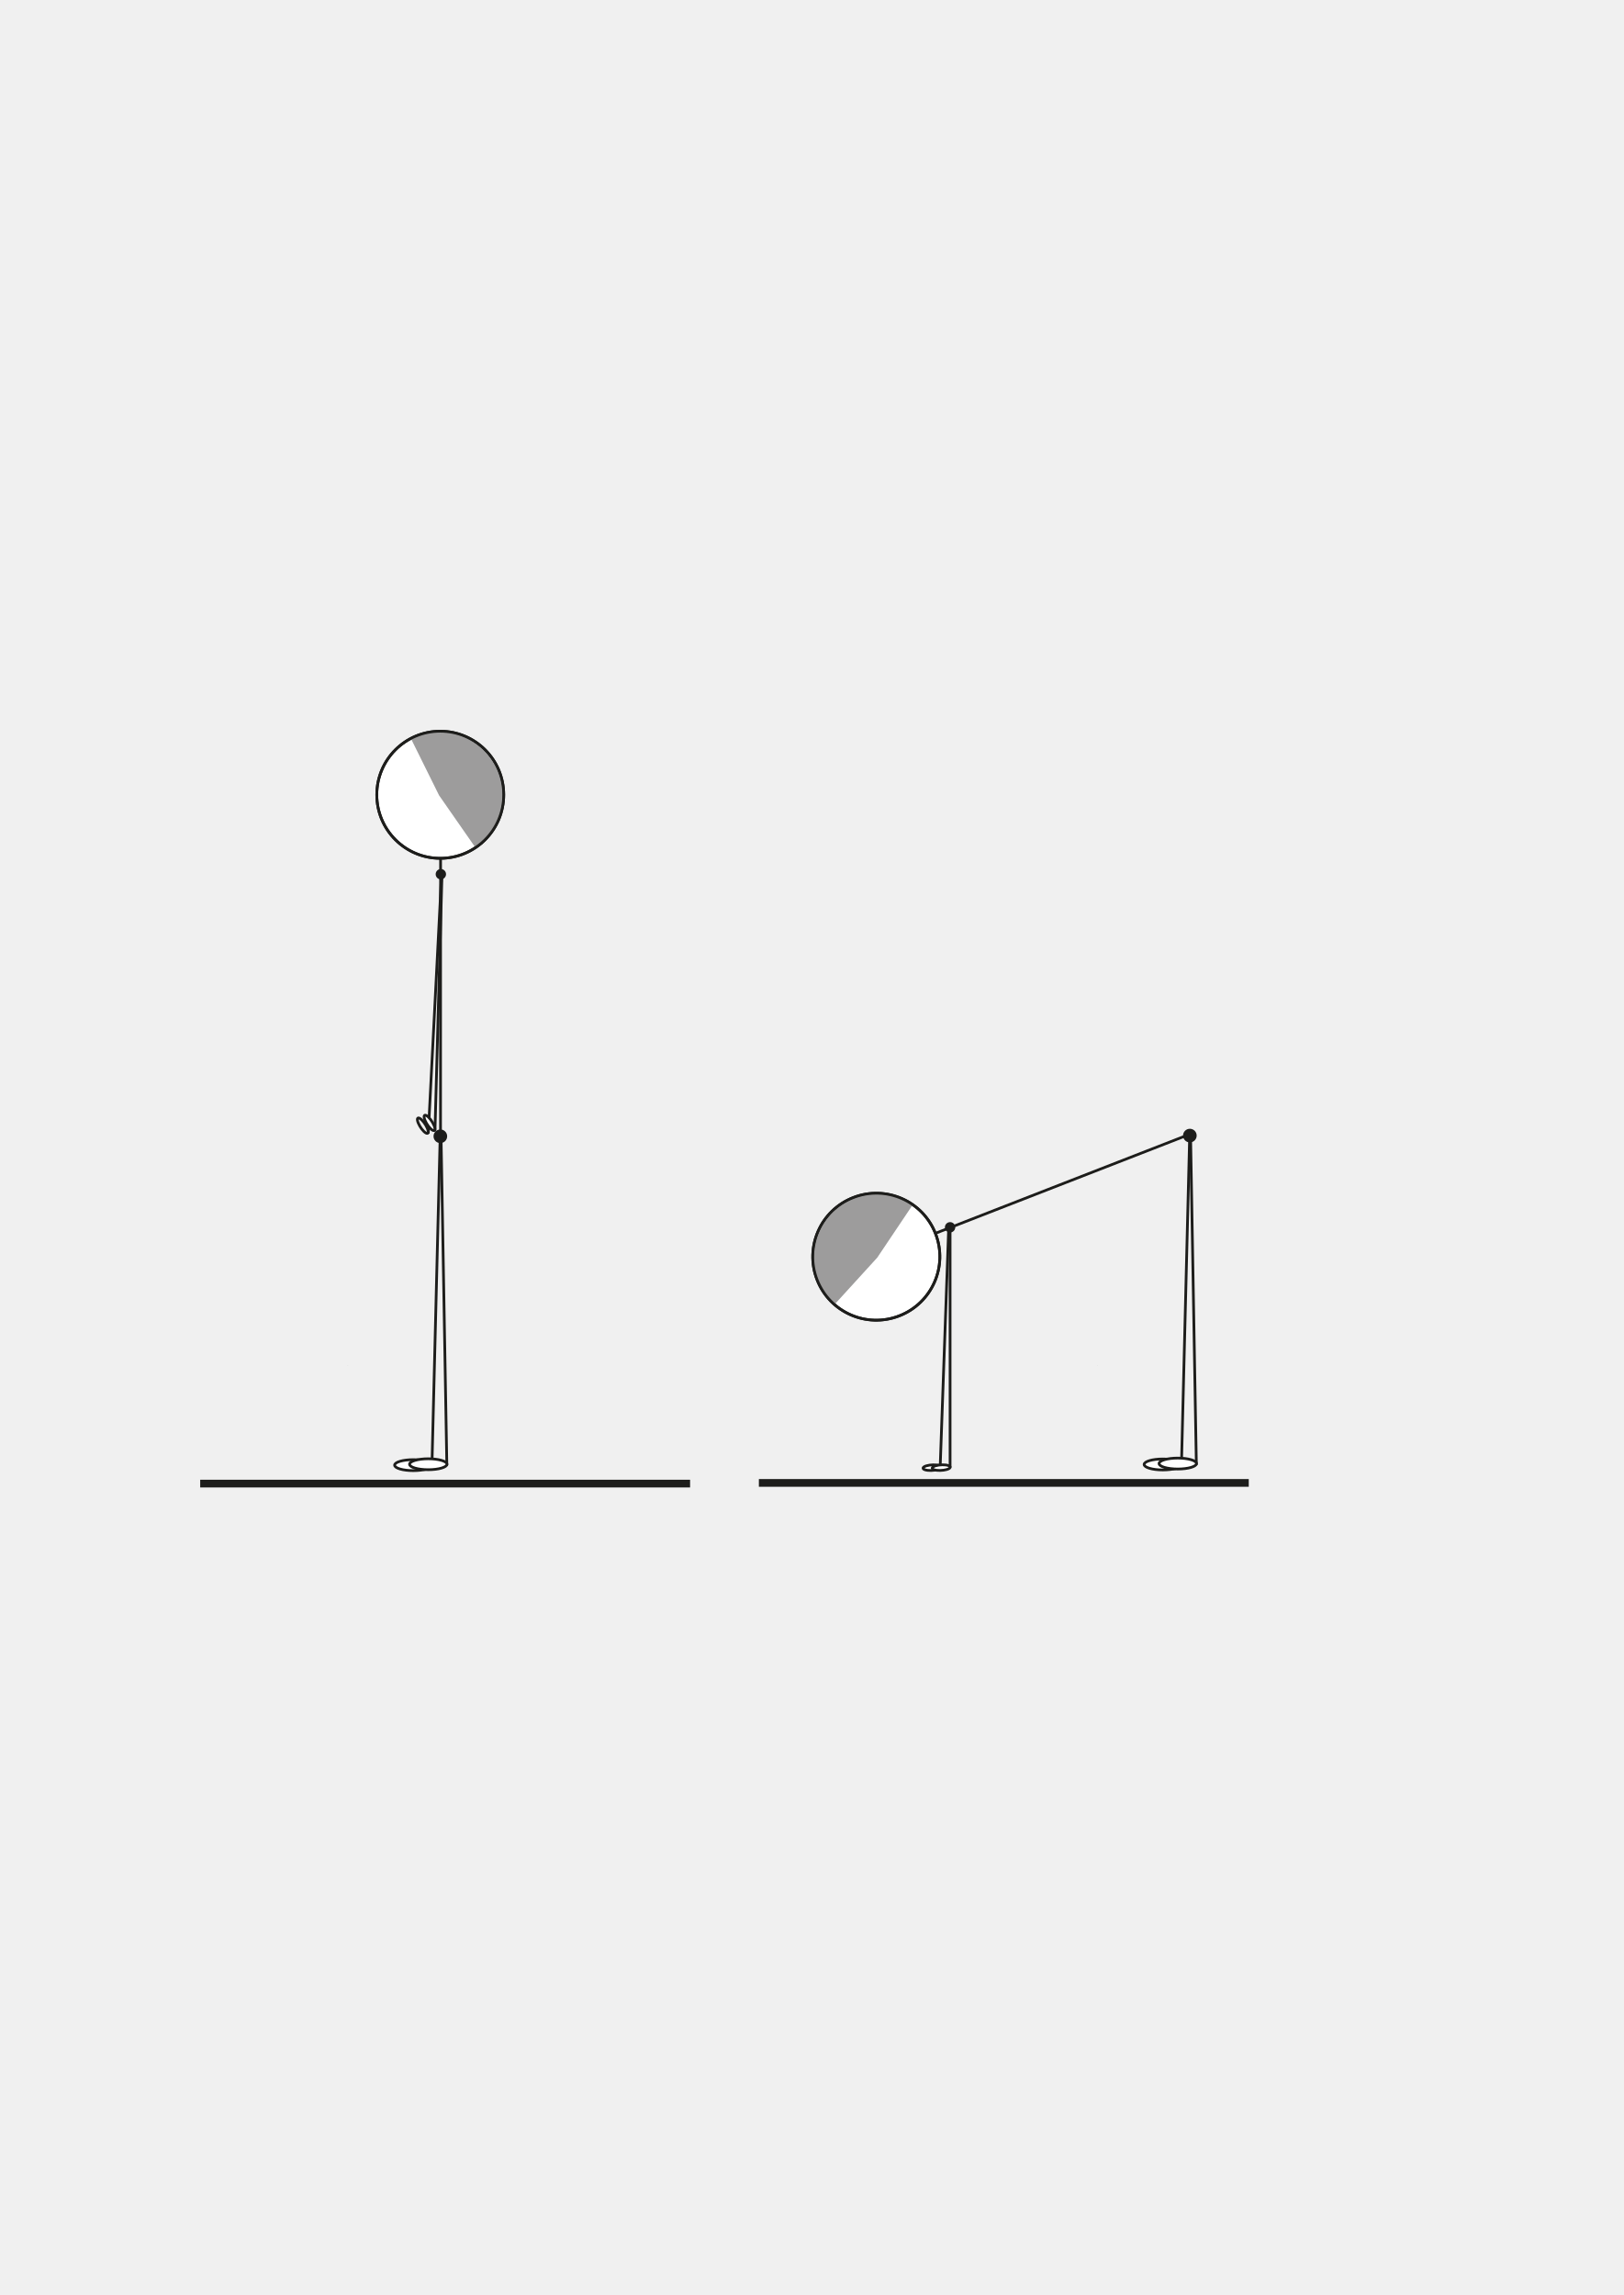
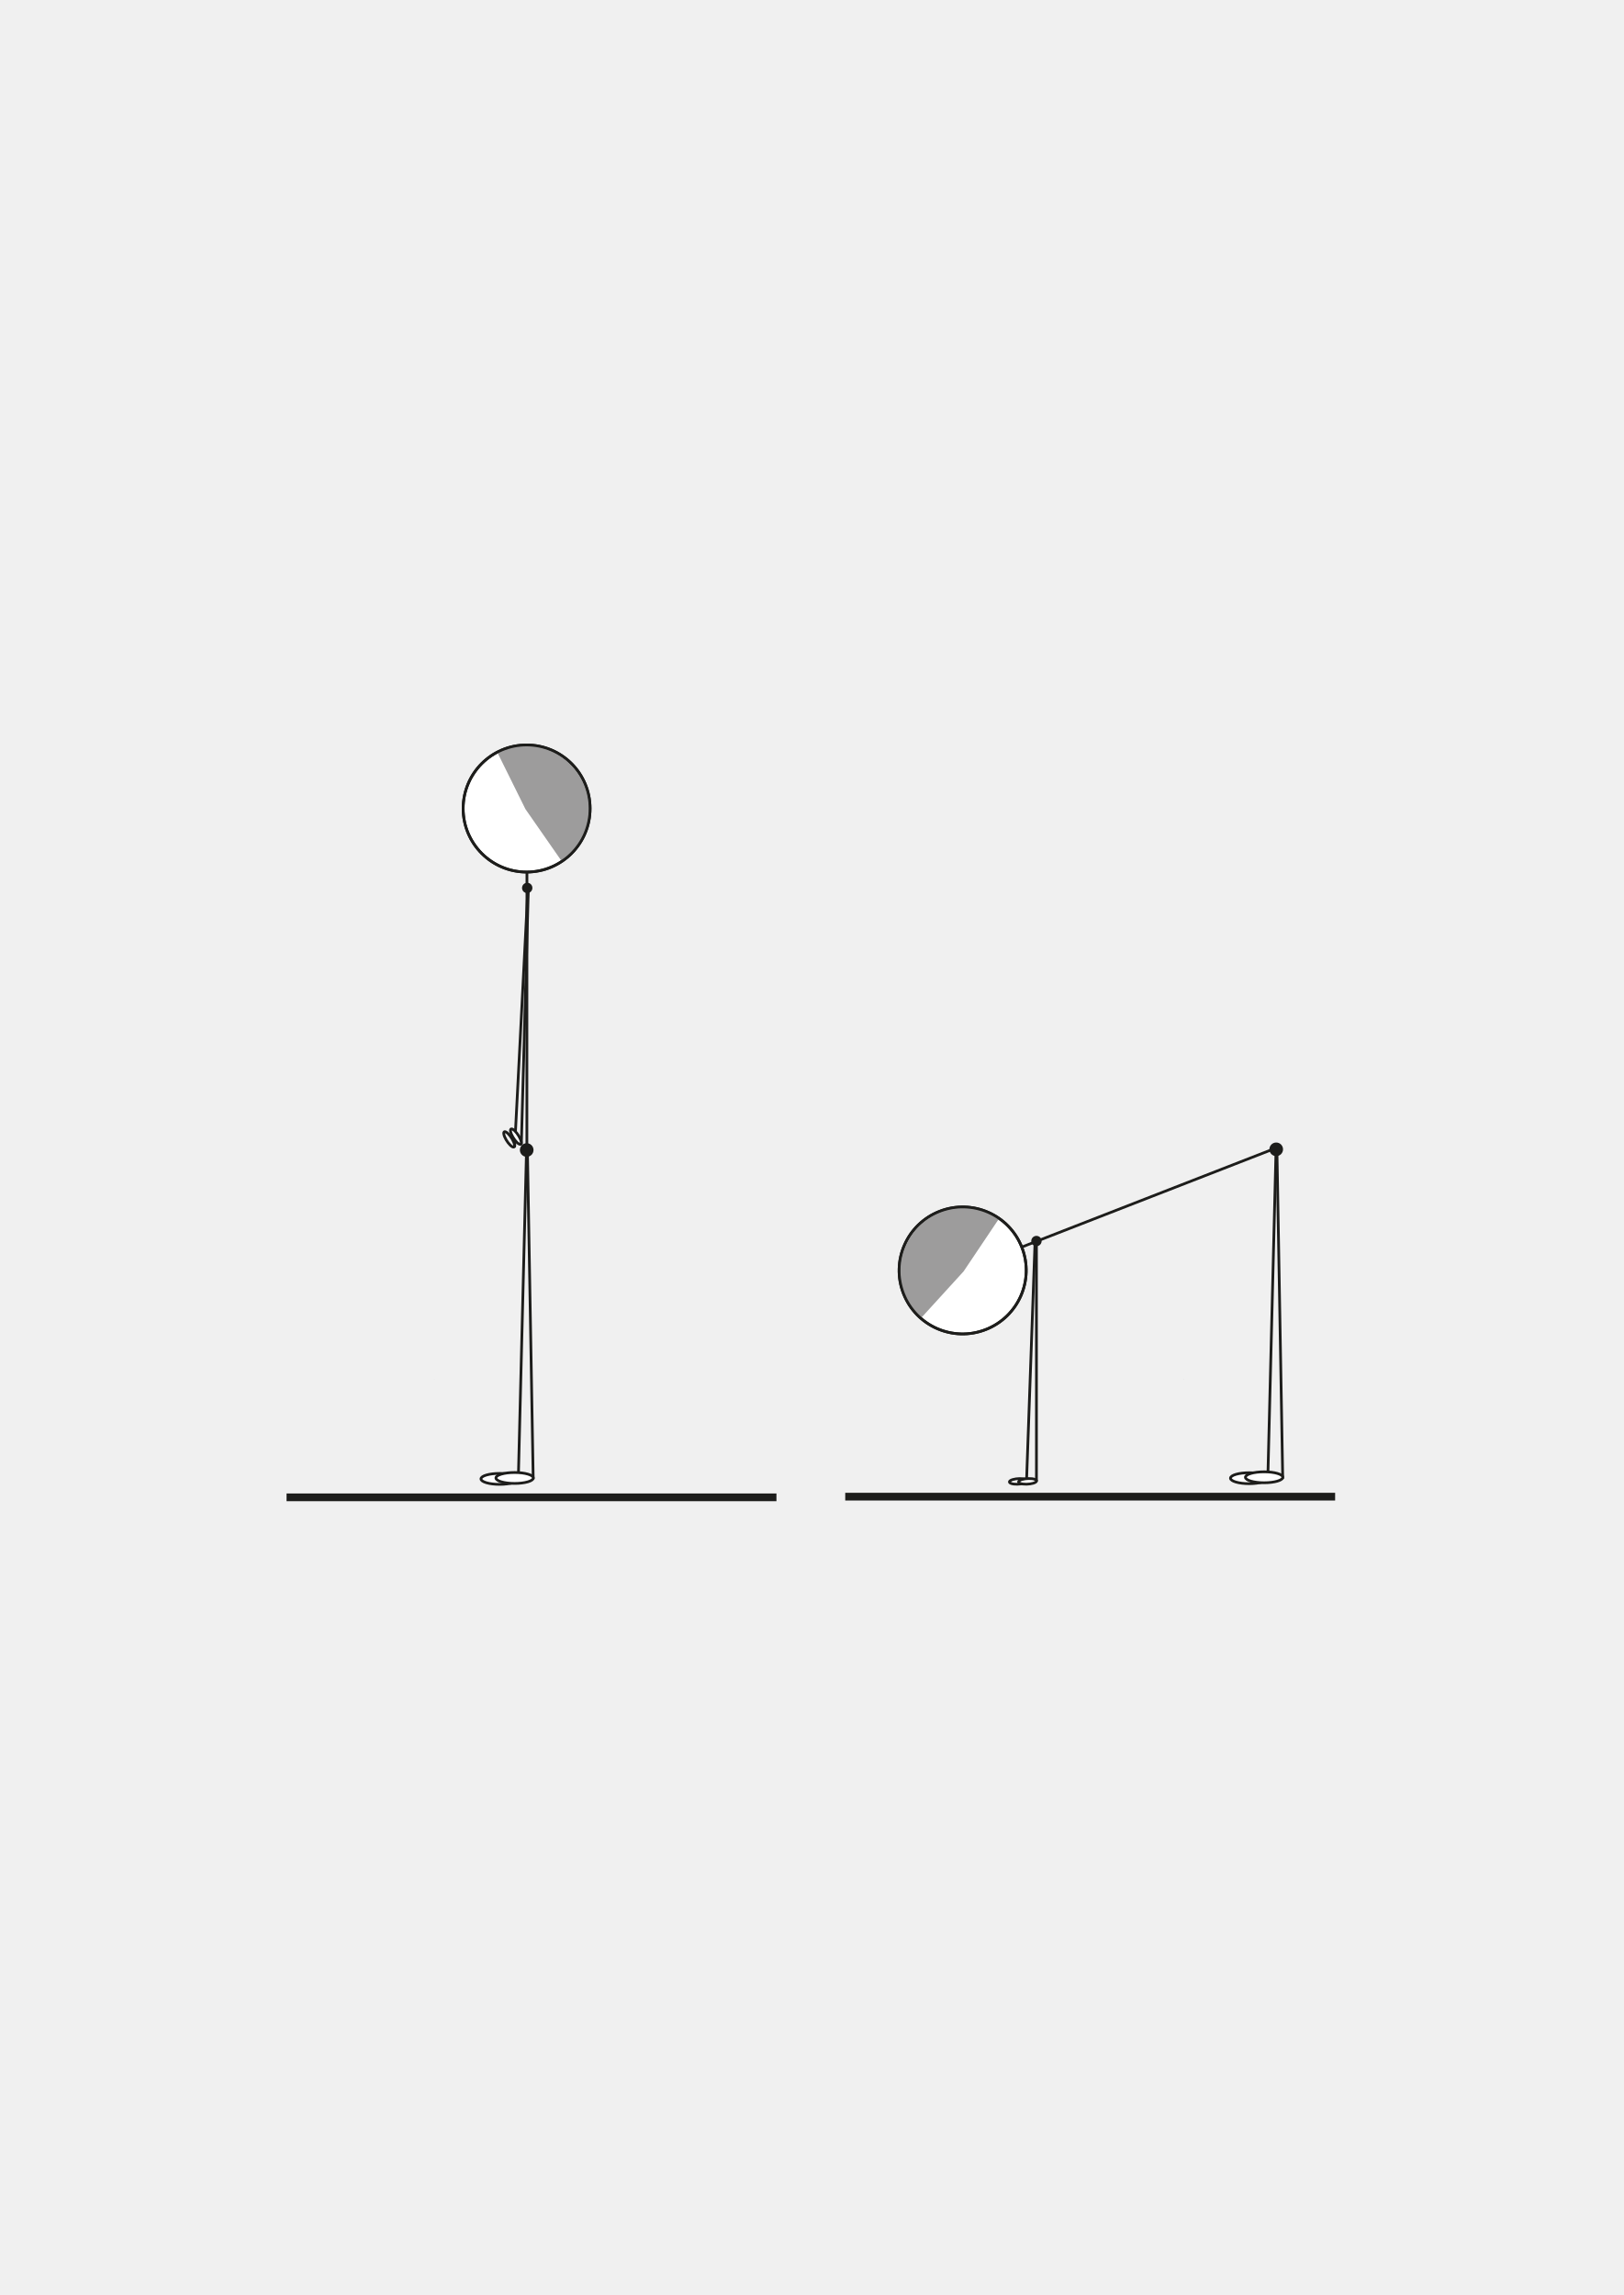
<svg xmlns="http://www.w3.org/2000/svg" width="100%" height="100%" viewBox="0 0 2481 3508" version="1.1" xml:space="preserve" style="fill-rule:evenodd;clip-rule:evenodd;stroke-linecap:round;stroke-miterlimit:10;">
-   <g id="Vorbeuger" transform="matrix(4.16667,0,0,4.16667,0,0)">
+   <g id="Vorbeuger" transform="matrix(4.16667,0,0,4.16667,132,21)">
    <g transform="matrix(-0.0273305,0.999626,0.999626,0.0273305,207.935,370.029)">
      <path d="M-48.434,-47.128L45.857,-47.128" style="fill:none;fill-rule:nonzero;stroke:rgb(29,29,27);stroke-width:1px;" />
    </g>
    <g transform="matrix(-0.000225355,1,1,0.000225355,212.641,365.922)">
      <path d="M-51.042,-51.031L51.019,-51.031" style="fill:none;fill-rule:nonzero;stroke:rgb(29,29,27);stroke-width:1px;stroke-linecap:butt;" />
    </g>
    <g transform="matrix(-0.0512493,0.998686,0.998686,0.0512493,206.724,373.011)">
      <path d="M-49.845,-47.353L44.985,-47.353" style="fill:none;fill-rule:nonzero;stroke:rgb(29,29,27);stroke-width:1px;" />
    </g>
    <g transform="matrix(0.0176165,0.999845,0.999845,-0.0176165,222.906,475.163)">
      <path d="M-59.027,-60.076L61.144,-60.076" style="fill:none;fill-rule:nonzero;stroke:rgb(29,29,27);stroke-width:1px;" />
    </g>
    <g transform="matrix(0,1,1,0,127.601,500.961)">
      <path d="M0.115,-0.115C0.136,-0.115 0.153,-0.064 0.153,0.001C0.153,0.064 0.136,0.115 0.115,0.115C0.094,0.115 0.077,0.064 0.077,0.001C0.077,-0.064 0.094,-0.115 0.115,-0.115" style="fill:rgb(157,156,156);fill-rule:nonzero;" />
    </g>
    <g transform="matrix(0,-1,-1,0,161.721,318.798)">
      <path d="M-1.9,-1.9C-2.949,-1.9 -3.8,-1.049 -3.8,0C-3.8,1.049 -2.949,1.9 -1.9,1.9C-0.851,1.9 0,1.049 0,0C0,-1.049 -0.851,-1.9 -1.9,-1.9" style="fill:rgb(29,29,27);fill-rule:nonzero;" />
    </g>
    <g transform="matrix(0,-1,-1,0,161.504,268.279)">
      <ellipse cx="-23.282" cy="0" rx="23.313" ry="23.282" style="fill:white;stroke:rgb(29,29,27);stroke-width:1px;stroke-linecap:butt;" />
    </g>
    <g transform="matrix(1,0,0,1,161.066,287.597)">
      <path d="M0,4.178L-10.346,-16.714C-7.13,-18.307 -3.589,-19.135 0,-19.135C12.789,-19.135 23.313,-8.611 23.313,4.178C23.313,11.801 19.575,18.958 13.318,23.313L0,4.178Z" style="fill:rgb(157,156,156);fill-rule:nonzero;" />
    </g>
    <g transform="matrix(0,-1,-1,0,161.504,268.279)">
      <ellipse cx="-23.282" cy="0" rx="23.313" ry="23.282" style="fill:none;stroke:rgb(29,29,27);stroke-width:1px;stroke-linecap:butt;" />
    </g>
    <g transform="matrix(0,-1,-1,0,161.535,414.341)">
      <path d="M-2.5,-2.5C-1.119,-2.5 0,-1.381 0,0C0,1.381 -1.119,2.5 -2.5,2.5C-3.881,2.5 -5,1.381 -5,0C-5,-1.381 -3.881,-2.5 -2.5,-2.5" style="fill:rgb(29,29,27);fill-rule:nonzero;" />
    </g>
    <g transform="matrix(-0.0249184,0.999689,0.999689,0.0249184,220.186,480.063)">
      <path d="M-61.799,-60.278L58.794,-60.278" style="fill:none;fill-rule:nonzero;stroke:rgb(29,29,27);stroke-width:1px;" />
    </g>
    <g transform="matrix(0,-1,-1,0,151.619,530.629)">
      <ellipse cx="-6.86" cy="0" rx="2.007" ry="6.86" style="fill:white;stroke:rgb(29,29,27);stroke-width:1px;stroke-linecap:butt;" />
    </g>
    <g transform="matrix(0,-1,-1,0,157.1,530.293)">
      <path d="M-6.86,-6.86C-5.751,-6.86 -4.853,-3.788 -4.853,-0C-4.853,3.789 -5.751,6.86 -6.86,6.86C-7.969,6.86 -8.868,3.789 -8.868,-0C-8.868,-3.788 -7.969,-6.86 -6.86,-6.86" style="fill:white;fill-rule:nonzero;" />
    </g>
    <g transform="matrix(0,-1,-1,0,157.1,530.293)">
      <ellipse cx="-6.86" cy="0" rx="2.007" ry="6.86" style="fill:none;stroke:rgb(29,29,27);stroke-width:1px;stroke-linecap:butt;" />
    </g>
    <g transform="matrix(-0.982557,0.185964,0.185964,0.982557,158.353,413.944)">
      <path d="M0.402,-4.285C1.265,-5.507 1.965,-5.53 1.965,-4.336C1.965,-3.143 1.265,-1.184 0.402,0.039C-0.462,1.261 -1.161,1.284 -1.161,0.09C-1.161,-1.104 -0.461,-3.062 0.402,-4.285" style="fill:white;fill-rule:nonzero;" />
    </g>
    <g transform="matrix(-0.982557,0.185964,0.185964,0.982557,158.353,413.944)">
      <path d="M0.402,-4.285C1.265,-5.507 1.965,-5.53 1.965,-4.336C1.965,-3.143 1.265,-1.184 0.402,0.039C-0.462,1.261 -1.161,1.284 -1.161,0.09C-1.161,-1.104 -0.461,-3.062 0.402,-4.285Z" style="fill:none;fill-rule:nonzero;stroke:rgb(29,29,27);stroke-width:1px;stroke-linecap:butt;" />
    </g>
    <g transform="matrix(-0.982557,0.185964,0.185964,0.982557,155.883,414.956)">
      <path d="M0.402,-4.285C1.265,-5.507 1.965,-5.53 1.965,-4.336C1.965,-3.143 1.265,-1.184 0.402,0.039C-0.462,1.261 -1.161,1.284 -1.161,0.09C-1.161,-1.104 -0.461,-3.062 0.402,-4.285Z" style="fill:none;fill-rule:nonzero;stroke:rgb(29,29,27);stroke-width:1px;stroke-linecap:butt;" />
    </g>
    <g transform="matrix(1,0,0,1,73.44,544.256)">
      <path d="M0,0L179.708,0" style="fill:none;fill-rule:nonzero;stroke:rgb(29,29,27);stroke-width:2.83px;stroke-linecap:butt;" />
    </g>
    <g transform="matrix(-0.0354434,0.999372,0.999372,0.0354434,390.625,497.362)">
      <path d="M-45.851,-44.254L42.712,-44.254" style="fill:none;fill-rule:nonzero;stroke:rgb(29,29,27);stroke-width:1px;" />
    </g>
    <g transform="matrix(0.931789,-0.363,-0.363,-0.931789,353.099,468.441)">
      <path d="M-3.481,18.524L98.58,18.524" style="fill:none;fill-rule:nonzero;stroke:rgb(29,29,27);stroke-width:1px;stroke-linecap:butt;" />
    </g>
    <g transform="matrix(-3.40121e-05,1,1,3.40121e-05,392.629,494.052)">
      <path d="M-44.104,-44.102L44.101,-44.102" style="fill:none;fill-rule:nonzero;stroke:rgb(29,29,27);stroke-width:1px;" />
    </g>
    <g transform="matrix(0.0176165,0.999845,0.999845,-0.0176165,497.854,474.913)">
      <path d="M-59.027,-60.076L61.144,-60.076" style="fill:none;fill-rule:nonzero;stroke:rgb(29,29,27);stroke-width:1px;" />
    </g>
    <g transform="matrix(0,1,1,0,402.549,500.711)">
      <path d="M0.115,-0.115C0.136,-0.115 0.153,-0.064 0.153,0.001C0.153,0.064 0.136,0.115 0.115,0.115C0.094,0.115 0.077,0.064 0.077,0.001C0.077,-0.064 0.094,-0.115 0.115,-0.115" style="fill:rgb(157,156,156);fill-rule:nonzero;" />
    </g>
    <g transform="matrix(-0.931708,0.363208,0.363208,0.931708,349.812,451.634)">
      <path d="M0.69,-3.671C-0.36,-3.67 -1.21,-2.821 -1.21,-1.771C-1.21,-0.721 -0.36,0.129 0.69,0.129C1.74,0.129 2.59,-0.721 2.59,-1.771C2.59,-2.82 1.739,-3.671 0.69,-3.671" style="fill:rgb(29,29,27);fill-rule:nonzero;" />
    </g>
    <g transform="matrix(-0.931711,0.363201,0.363201,0.931711,337.216,478.159)">
      <ellipse cx="8.457" cy="-21.693" rx="23.314" ry="23.282" style="fill:white;stroke:rgb(29,29,27);stroke-width:1px;stroke-linecap:butt;" />
    </g>
    <g transform="matrix(1,0,0,1,321.817,454.088)">
      <path d="M0,7.262L-15.707,24.49C-18.359,22.072 -20.418,19.073 -21.721,15.729C-26.366,3.814 -20.383,-9.814 -8.467,-14.459C-1.365,-17.228 6.661,-16.344 12.991,-12.097L0,7.262Z" style="fill:rgb(157,156,156);fill-rule:nonzero;" />
    </g>
    <g transform="matrix(-0.931711,0.363201,0.363201,0.931711,337.216,478.159)">
      <ellipse cx="8.457" cy="-21.693" rx="23.314" ry="23.282" style="fill:none;stroke:rgb(29,29,27);stroke-width:1px;stroke-linecap:butt;" />
    </g>
    <g transform="matrix(0,-1,-1,0,436.483,414.09)">
      <path d="M-2.5,-2.5C-1.119,-2.5 0,-1.381 0,0C0,1.381 -1.119,2.5 -2.5,2.5C-3.881,2.5 -5,1.381 -5,0C-5,-1.381 -3.881,-2.5 -2.5,-2.5" style="fill:rgb(29,29,27);fill-rule:nonzero;" />
    </g>
    <g transform="matrix(-0.0249184,0.999689,0.999689,0.0249184,495.135,479.812)">
      <path d="M-61.799,-60.278L58.794,-60.278" style="fill:none;fill-rule:nonzero;stroke:rgb(29,29,27);stroke-width:1px;" />
    </g>
    <g transform="matrix(0,-1,-1,0,426.567,530.378)">
      <ellipse cx="-6.86" cy="0" rx="2.007" ry="6.86" style="fill:white;stroke:rgb(29,29,27);stroke-width:1px;stroke-linecap:butt;" />
    </g>
    <g transform="matrix(0,-1,-1,0,432.048,530.042)">
      <path d="M-6.86,-6.86C-5.751,-6.86 -4.853,-3.788 -4.853,-0C-4.853,3.789 -5.751,6.86 -6.86,6.86C-7.969,6.86 -8.868,3.789 -8.868,-0C-8.868,-3.788 -7.969,-6.86 -6.86,-6.86" style="fill:white;fill-rule:nonzero;" />
    </g>
    <g transform="matrix(0,-1,-1,0,432.048,530.042)">
      <ellipse cx="-6.86" cy="0" rx="2.007" ry="6.86" style="fill:none;stroke:rgb(29,29,27);stroke-width:1px;stroke-linecap:butt;" />
    </g>
    <g transform="matrix(-0.318725,0.947847,0.947847,0.318725,343.218,536.691)">
      <path d="M2.048,-2.85C2.911,-4.073 3.611,-4.096 3.61,-2.902C3.611,-1.709 2.911,0.25 2.048,1.473C1.186,2.695 0.486,2.718 0.486,1.525C0.486,0.331 1.186,-1.627 2.048,-2.85" style="fill:white;fill-rule:nonzero;" />
    </g>
    <g transform="matrix(-0.318725,0.947847,0.947847,0.318725,343.218,536.691)">
      <path d="M2.048,-2.85C2.911,-4.073 3.611,-4.096 3.61,-2.902C3.611,-1.709 2.911,0.25 2.048,1.473C1.186,2.695 0.486,2.718 0.486,1.525C0.486,0.331 1.186,-1.627 2.048,-2.85Z" style="fill:none;fill-rule:nonzero;stroke:rgb(29,29,27);stroke-width:1px;stroke-linecap:butt;" />
    </g>
    <g transform="matrix(1,0,0,1,278.384,544.006)">
      <path d="M0,0L179.708,0" style="fill:none;fill-rule:nonzero;stroke:rgb(29,29,27);stroke-width:2.83px;stroke-linecap:butt;" />
    </g>
    <g transform="matrix(-0.318725,0.947847,0.947847,0.318725,346.574,536.679)">
      <path d="M2.048,-2.85C2.911,-4.073 3.611,-4.096 3.61,-2.902C3.611,-1.709 2.911,0.25 2.048,1.473C1.186,2.695 0.486,2.718 0.486,1.525C0.486,0.331 1.186,-1.627 2.048,-2.85" style="fill:white;fill-rule:nonzero;" />
    </g>
    <g transform="matrix(-0.318725,0.947847,0.947847,0.318725,346.574,536.679)">
      <path d="M2.048,-2.85C2.911,-4.073 3.611,-4.096 3.61,-2.902C3.611,-1.709 2.911,0.25 2.048,1.473C1.186,2.695 0.486,2.718 0.486,1.525C0.486,0.331 1.186,-1.627 2.048,-2.85Z" style="fill:none;fill-rule:nonzero;stroke:rgb(29,29,27);stroke-width:1px;stroke-linecap:butt;" />
    </g>
  </g>
</svg>
